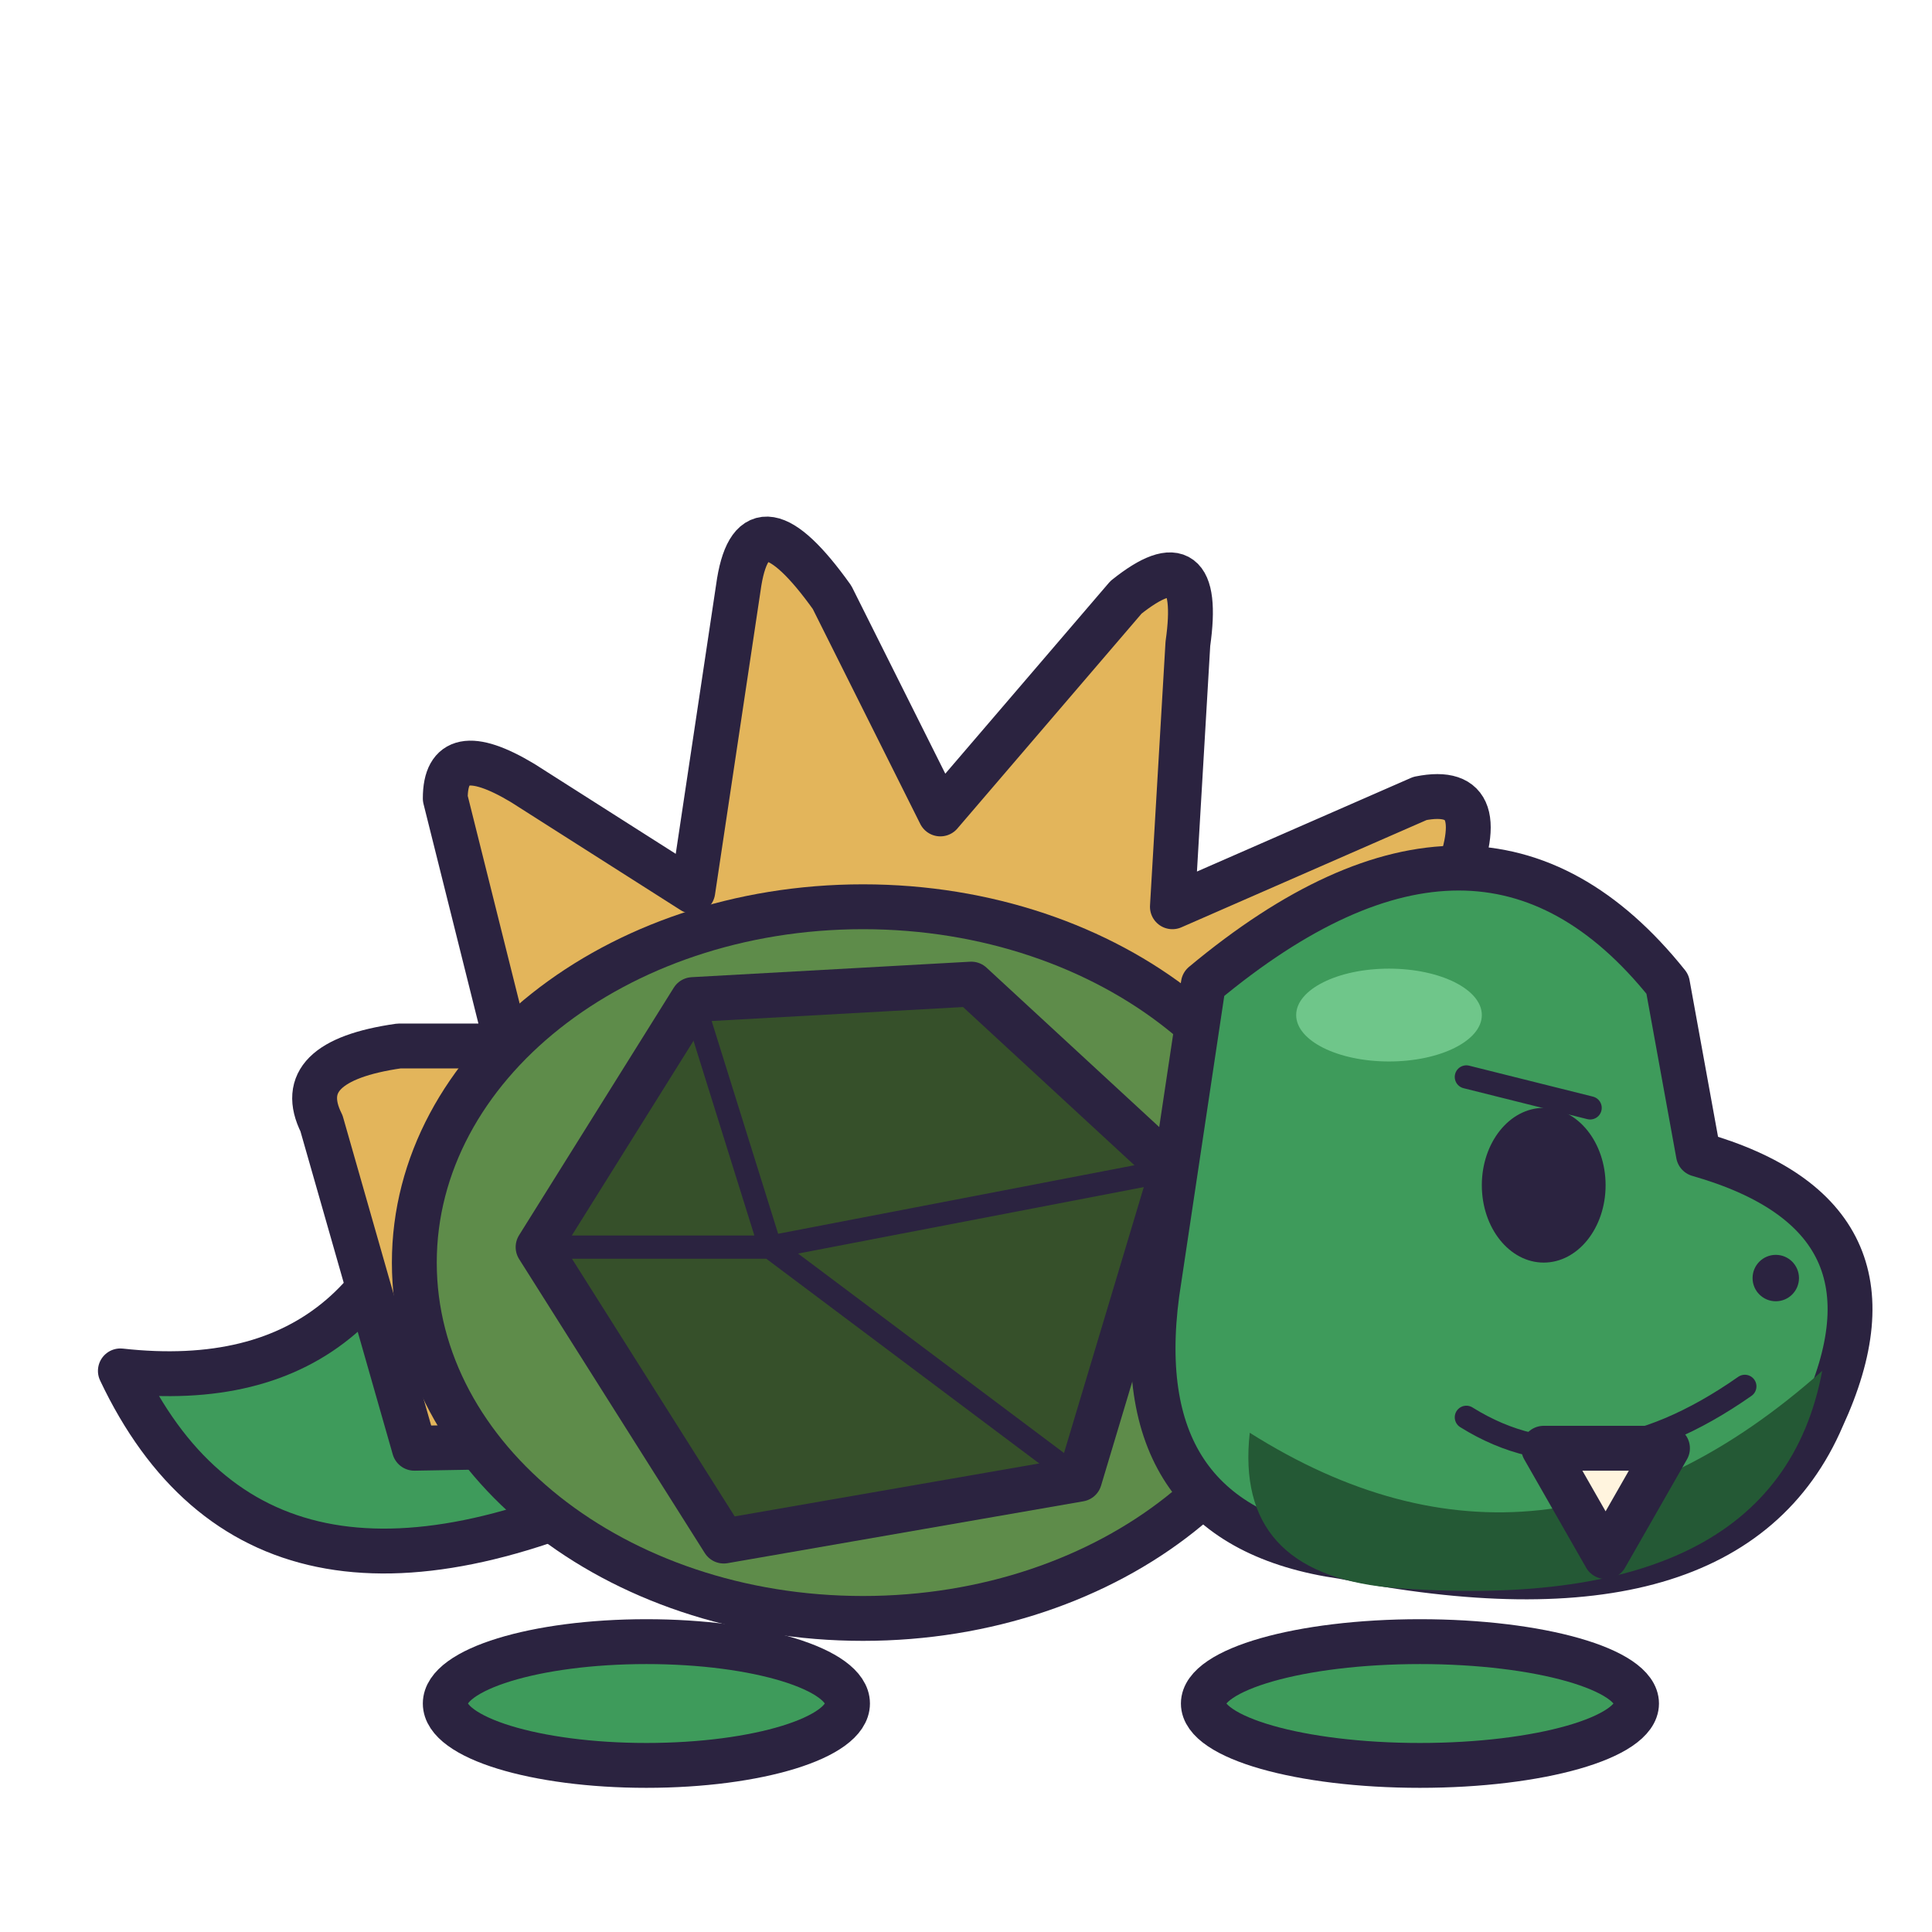
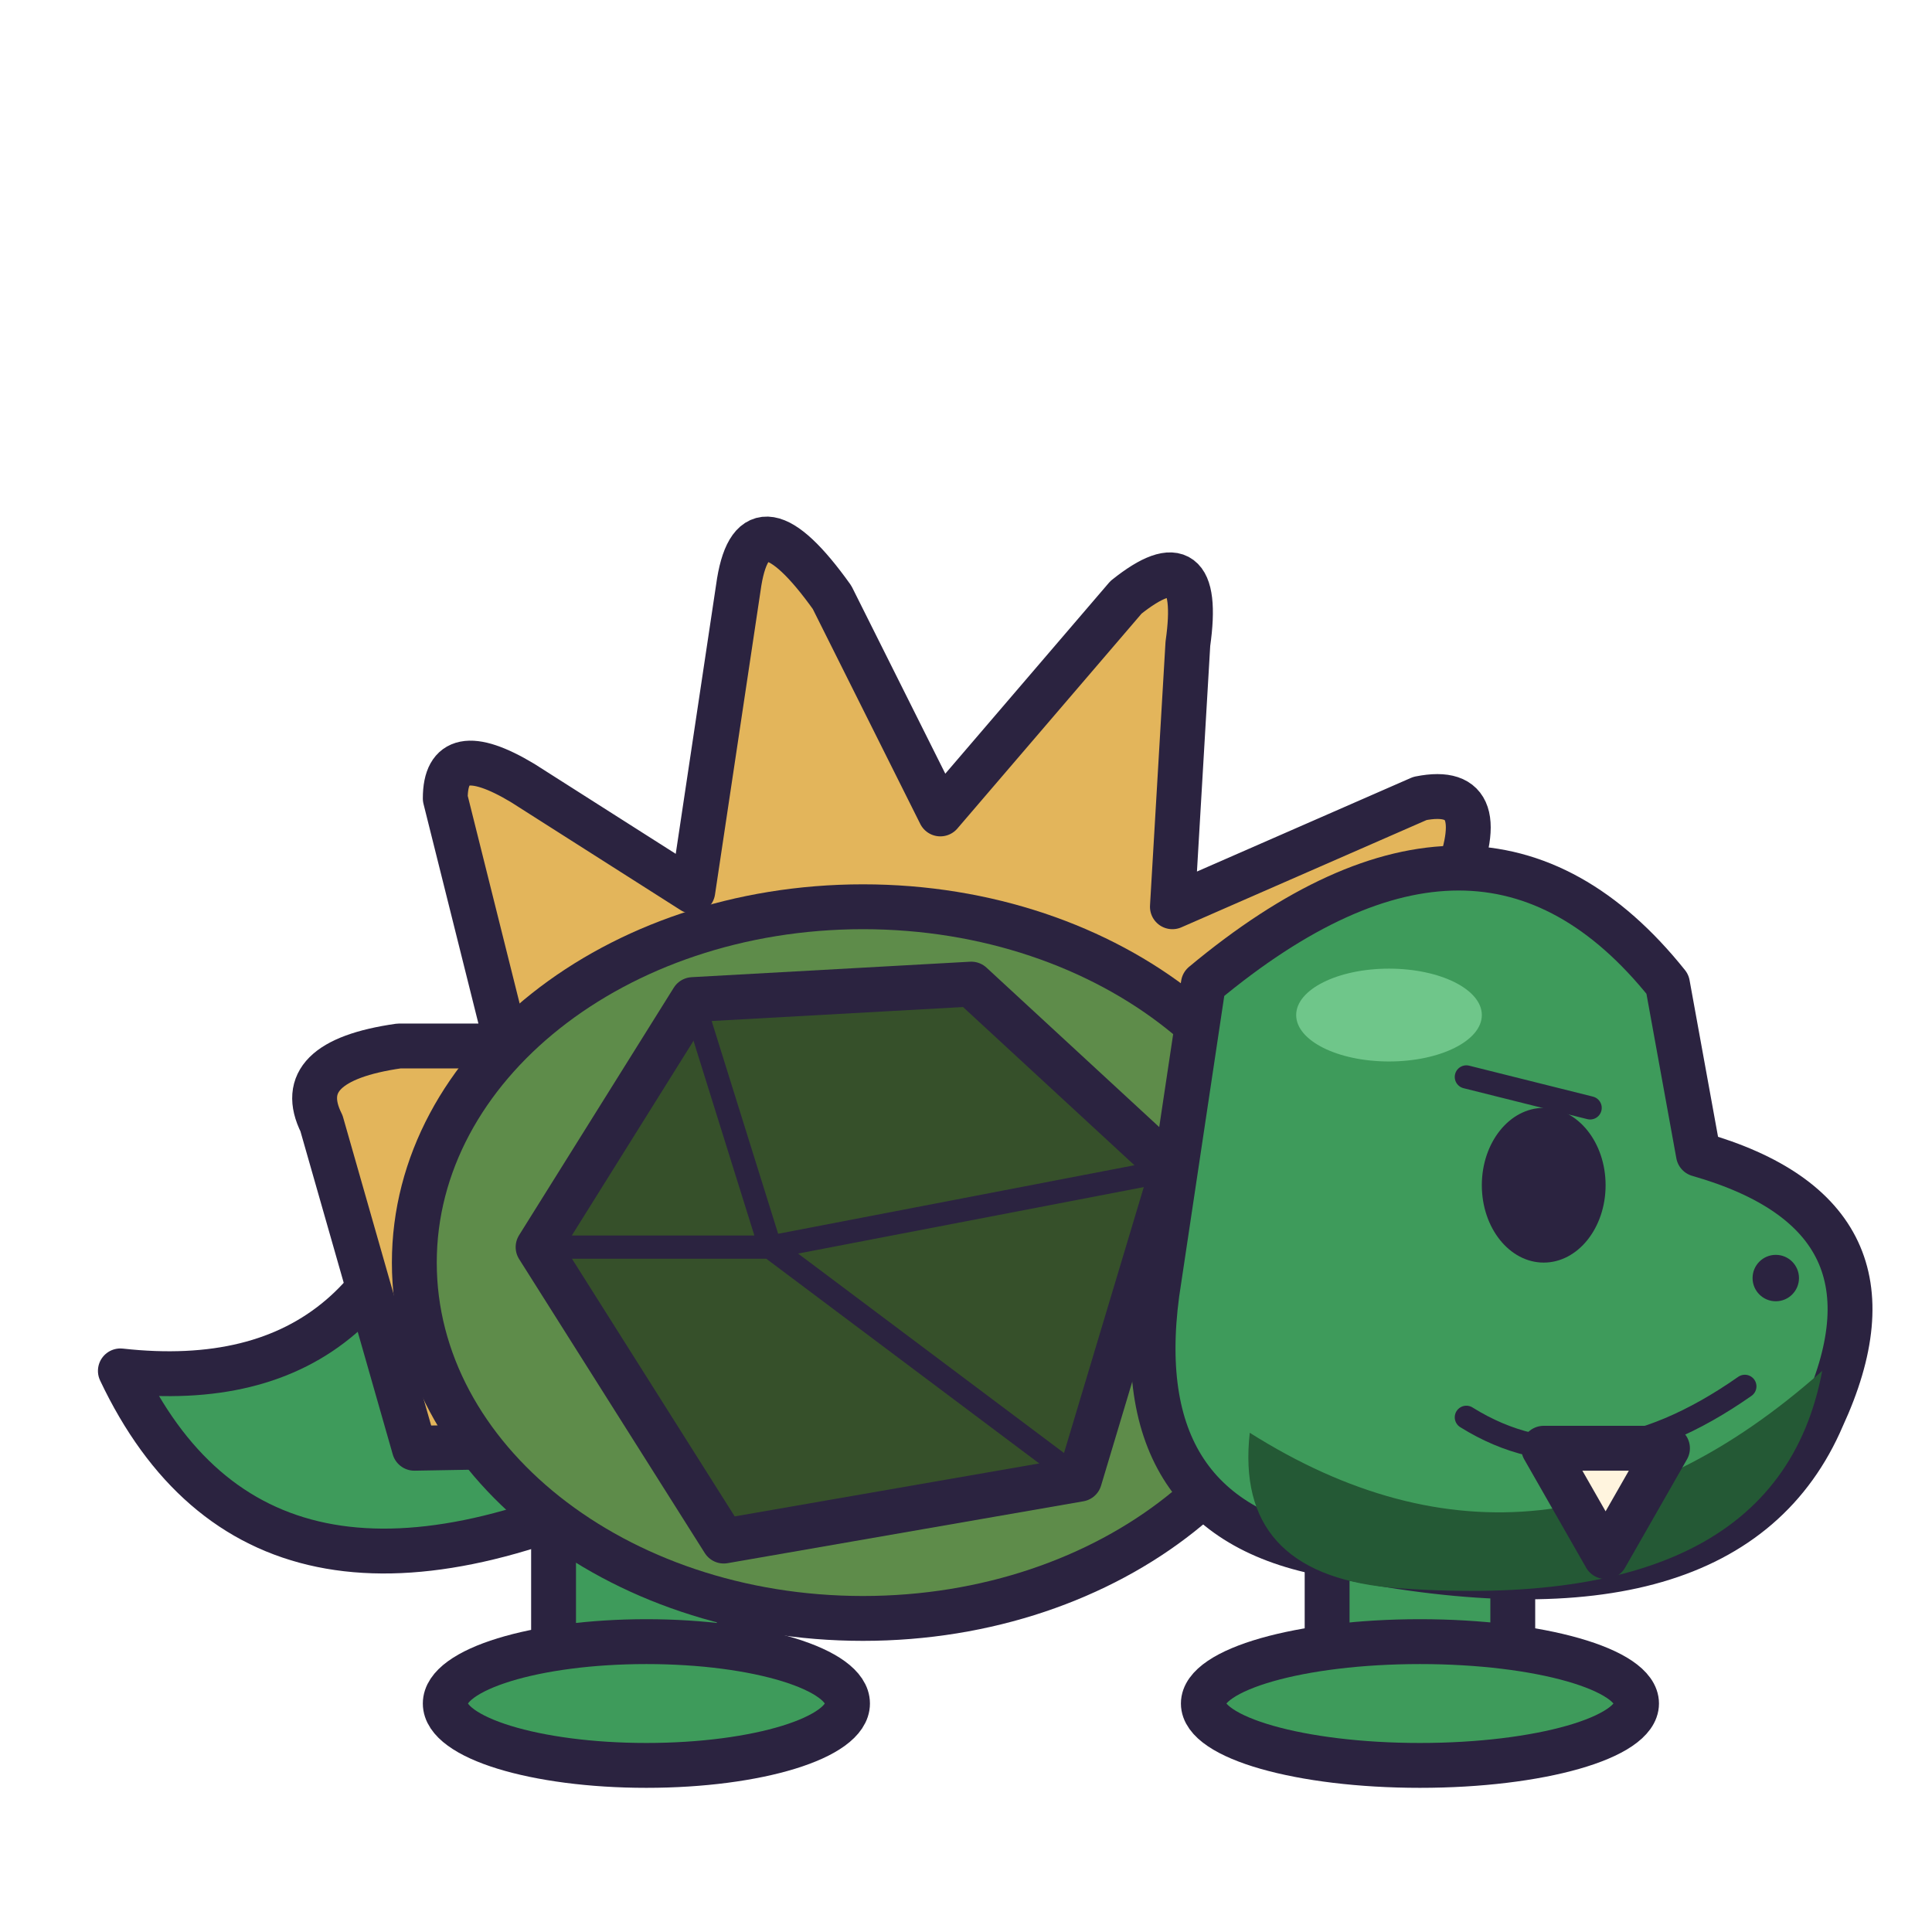
<svg xmlns="http://www.w3.org/2000/svg" version="1.1" viewBox="0 0 512 512" fill="none" stroke="#2B2340" stroke-width="12" stroke-linecap="round" stroke-linejoin="round">
  <g transform="translate(-5 -18) scale(4.1)" stroke-width="2.9">
    <g id="feet">
+       <rect x="37" y="98" width="12" height="18" rx="4" fill="#3E9B5B" />
+       <rect x="87" y="98" width="12" height="18" rx="4" fill="#3E9B5B" />
      <ellipse cx="43" cy="114.5" rx="13" ry="4" fill="#3E9B5B" />
      <ellipse cx="93" cy="114.5" rx="14" ry="4" fill="#3E9B5B" />
    </g>
    <g id="tail">
      <path d="M43 100Q18 112 9 93Q27 95 30 75Z" fill="#3E9B5B" />
    </g>
    <g id="idle" transform="translate(0 1)">
      <g id="shell">
        <path d="M28 97L22 76Q20 72 27 71L34 71L30 55Q30 51 35 54L46 61L49 41Q50 35 55 42L62 56L74 42Q79 38 78 45L77 62L93 55Q98 54 95 61L88 76L103 85Q107 89 100 91L86 96Z" fill="#E3B55B" />
        <ellipse cx="57" cy="85" rx="29" ry="23" fill="#5E8C4A" />
        <path d="M36 84L46 68L64 67L77 79L71 99L48 103Z" fill="#36502A" />
        <path d="M46 68L51 84L36 84M51 84L71 99M51 84L77 79" fill="none" stroke="#2B2340" stroke-width="1.5" />
      </g>
      <g id="head">
        <path d="M79 67Q97 52 109 67L111 78Q125 82 119 95Q113 109 88 104Q74 102 76 87Z" fill="#3E9B5B" />
        <path d="M82 96Q101 108 119 92Q116 108 91 106Q81 105 82 96Z" fill="#245935" stroke="none" />
        <ellipse cx="91" cy="69" rx="6" ry="3" fill="#6FC68A" stroke="none" />
        <ellipse cx="101" cy="80" rx="4" ry="5" fill="#2B2340" stroke="none" />
        <path d="M96 73L104 75" fill="none" stroke="#2B2340" stroke-width="1.5" />
        <path d="M96 95Q104 100 114 93" fill="none" stroke="#2B2340" stroke-width="1.5" />
        <path d="M101 97L105 104L109 97Z" fill="#FFF4DE" />
        <ellipse cx="116" cy="86" rx="1.5" ry="1.5" fill="#2B2340" stroke="none" />
      </g>
    </g>
  </g>
</svg>
